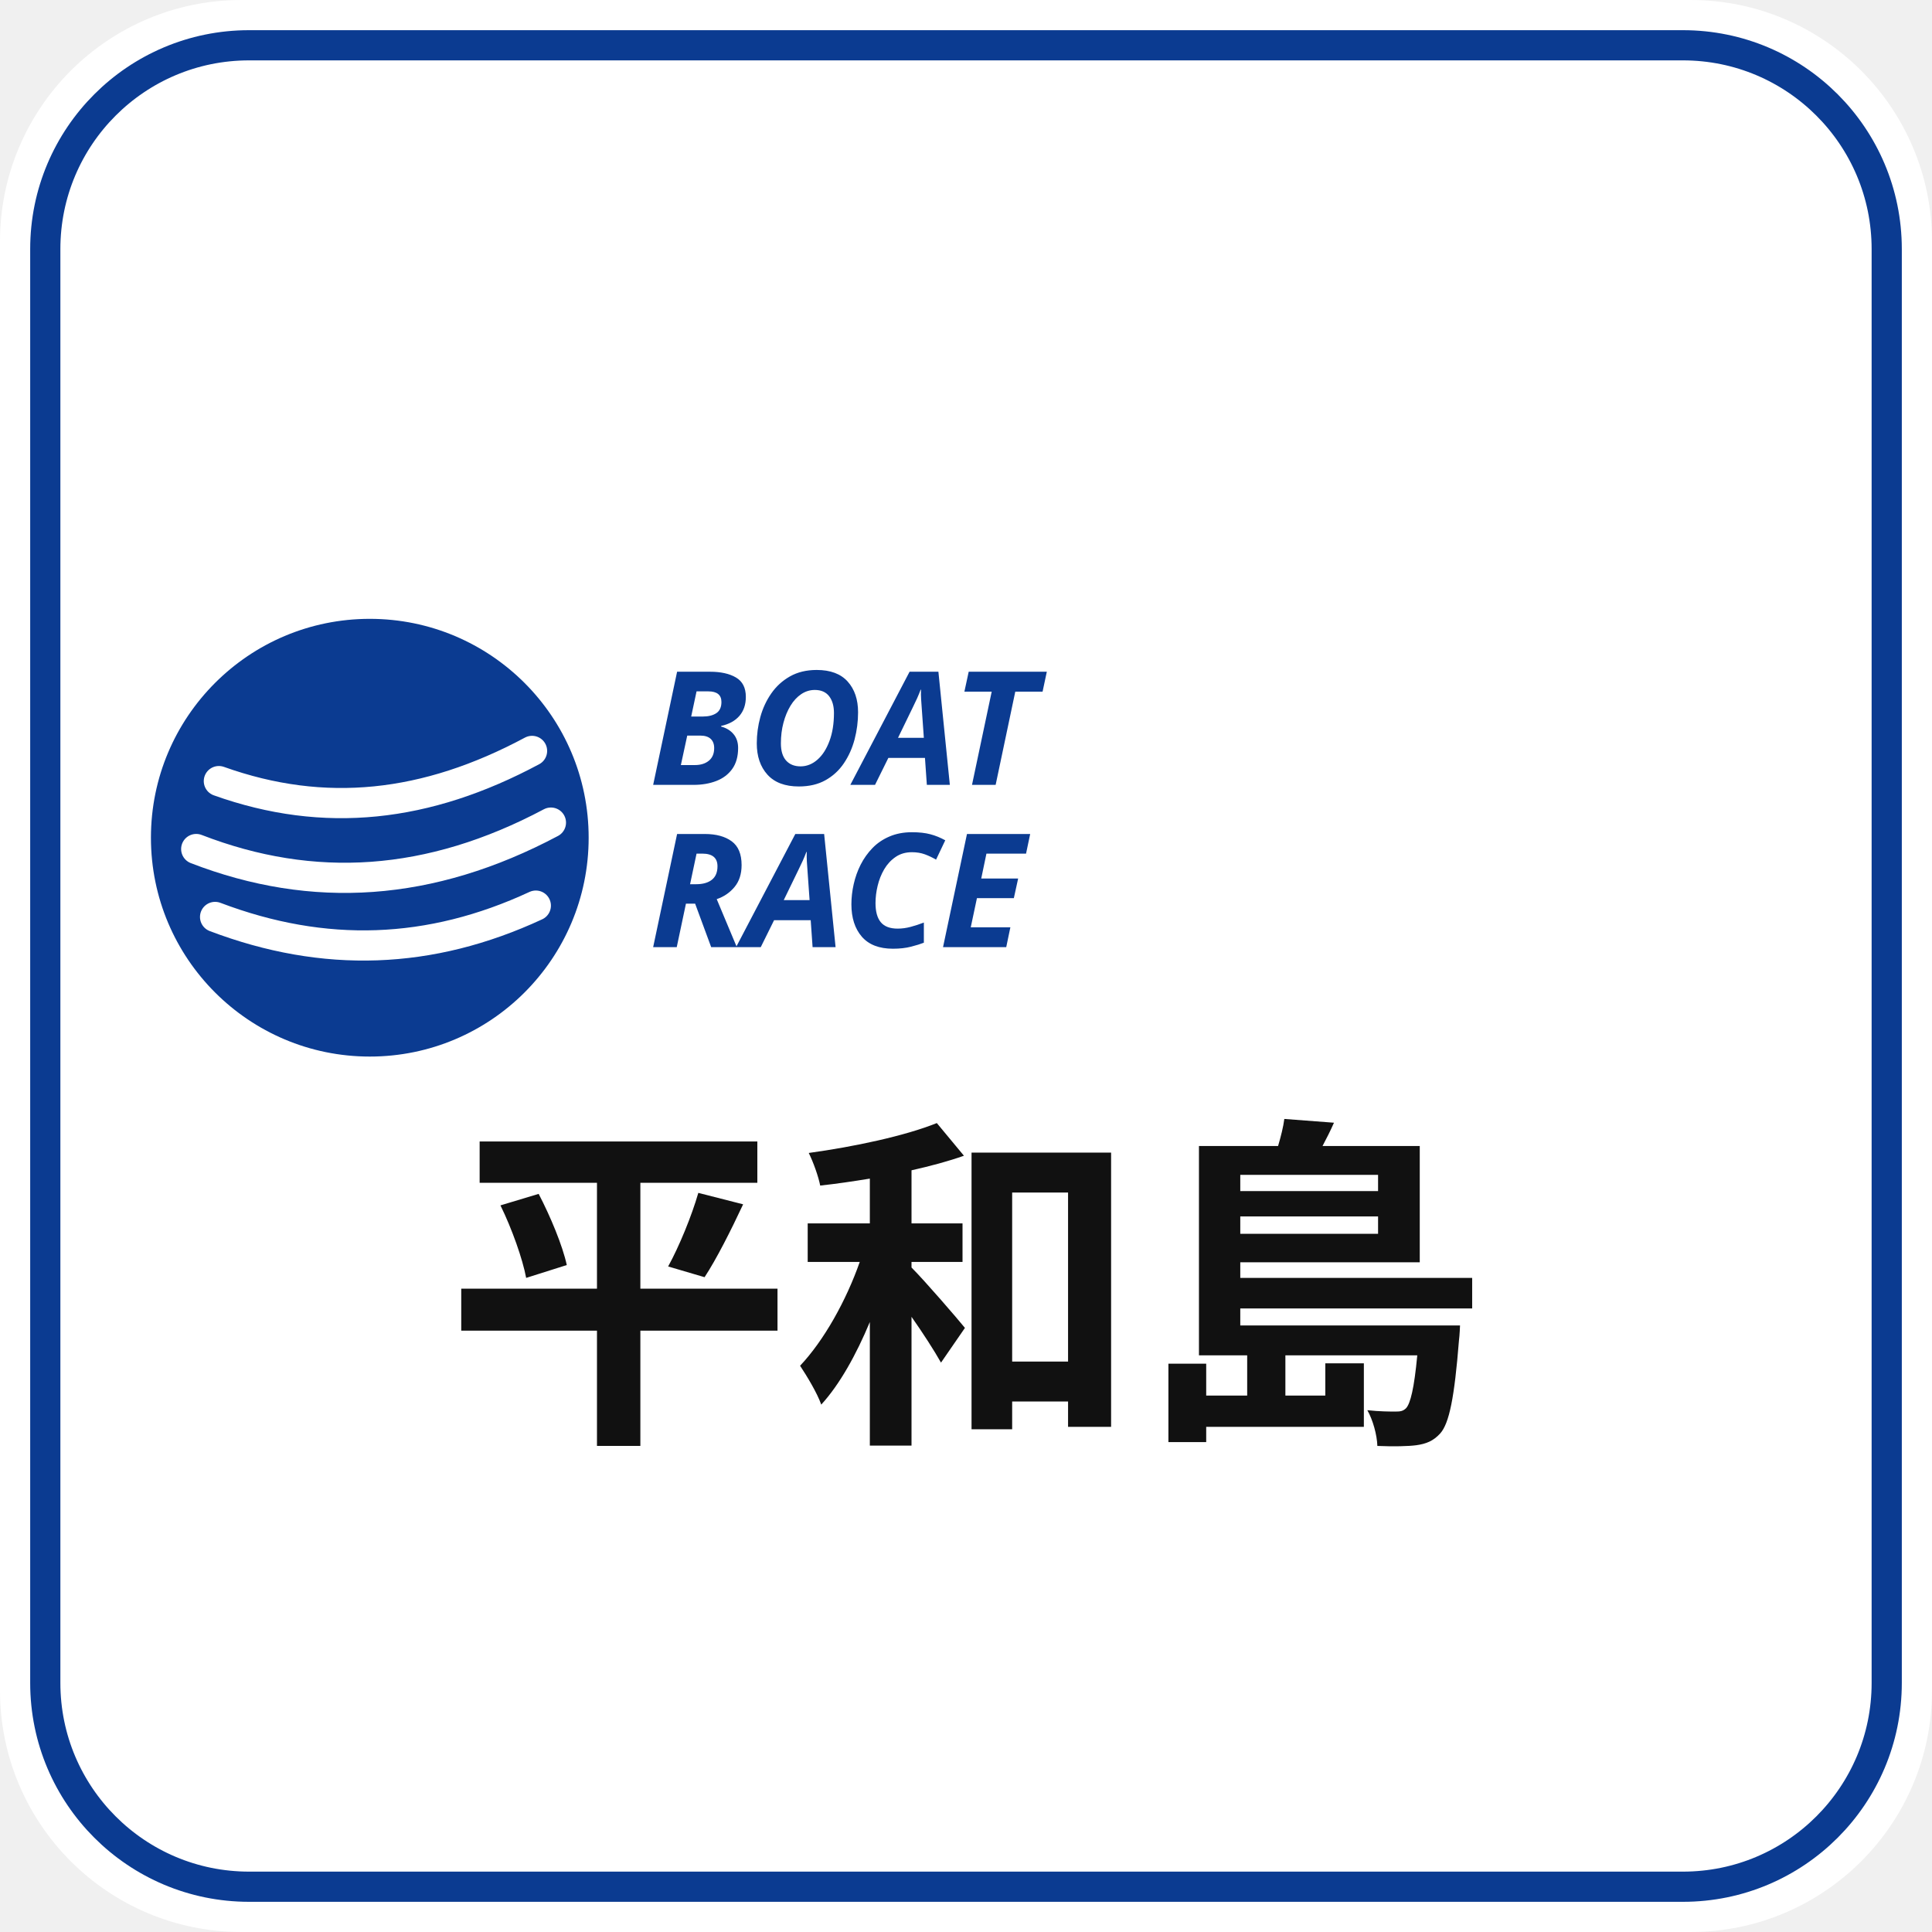
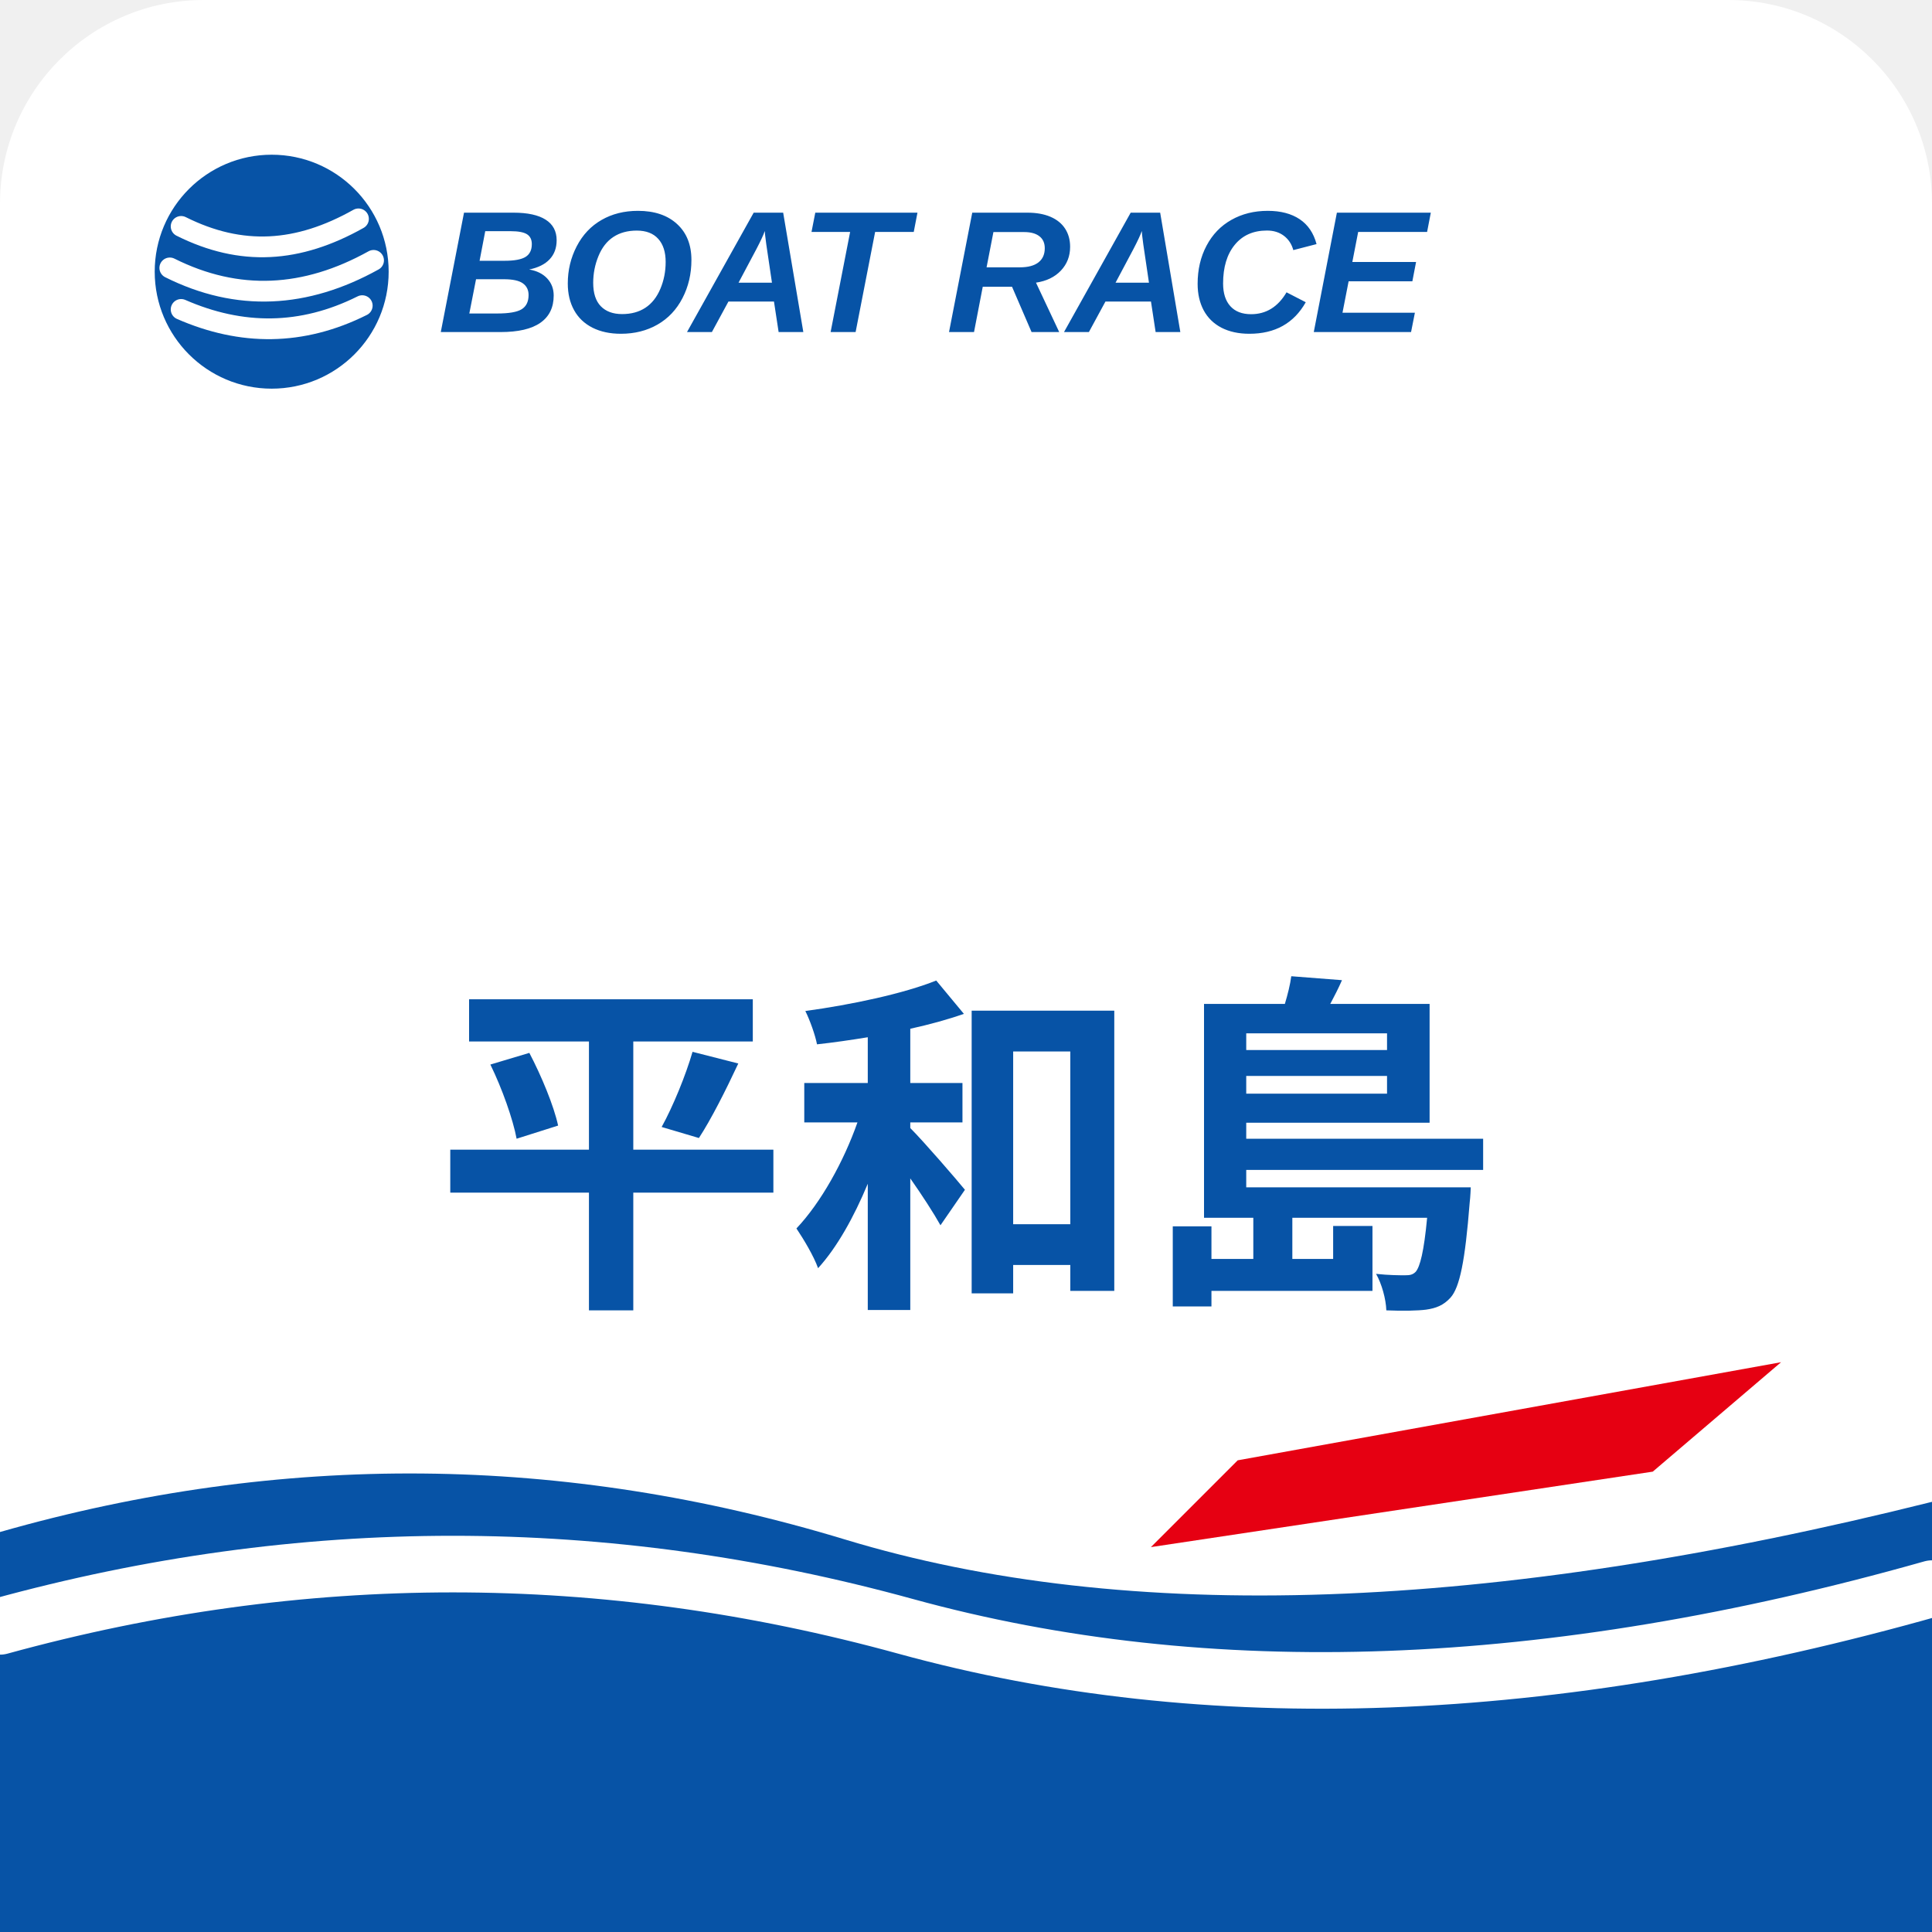
<svg xmlns="http://www.w3.org/2000/svg" viewBox="0 0 512 512">
-   <rect width="512" height="512" rx="64" fill="white" />
-   <rect x="12" y="12" width="488" height="488" rx="54" fill="none" stroke="#0b3b91" stroke-width="8" />
-   <g fill="#0b3b91">
-     <circle cx="98" cy="222" r="58" />
-     <path d="M58 207c28 10 55 7 83-8M52 225c31 12 62 10 94-7M57 243c29 11 57 10 85-3" fill="none" stroke="white" stroke-width="8" stroke-linecap="round" />
-     <text x="172" y="208" font-family="sans-serif" font-size="42" font-weight="800" font-style="italic">BOAT</text>
-     <text x="172" y="251" font-family="sans-serif" font-size="42" font-weight="800" font-style="italic">RACE</text>
+   <rect width="512" height="512" rx="54" fill="#fff" />
+   <g fill="#0753a6">
+     <circle cx="72" cy="72" r="31" />
+     <path d="M48 60c16 8 31 7 47-2M45 71c18 9 36 8 54-2M48 82c16 7 32 7 48-1" fill="none" stroke="#fff" stroke-width="5.5" stroke-linecap="round" />
+     <text x="116" y="88" font-family="Arial,Helvetica,sans-serif" font-size="46" font-weight="900" font-style="italic" letter-spacing="-1">BOAT RACE</text>
  </g>
-   <text x="256" y="375" text-anchor="middle" font-family="sans-serif" font-size="92" font-weight="800" fill="#111">平和島</text>
+   <text x="256" y="306" text-anchor="middle" dominant-baseline="middle" font-family="'Noto Sans JP','Hiragino Kaku Gothic ProN','Yu Gothic',sans-serif" font-size="94" font-weight="900" fill="#0753a6">平和島</text>
+   <path d="M0 406 Q112 374 224 408 T512 398 L512 512 L0 512 Z" fill="#0753a6" />
+   <path d="M0 431 Q120 398 240 431 T512 421" fill="none" stroke="#fff" stroke-width="15" stroke-linecap="round" />
+   <path d="M328 387 L472 361 L438 390 L305 410 Z" fill="#e60012" />
</svg>
